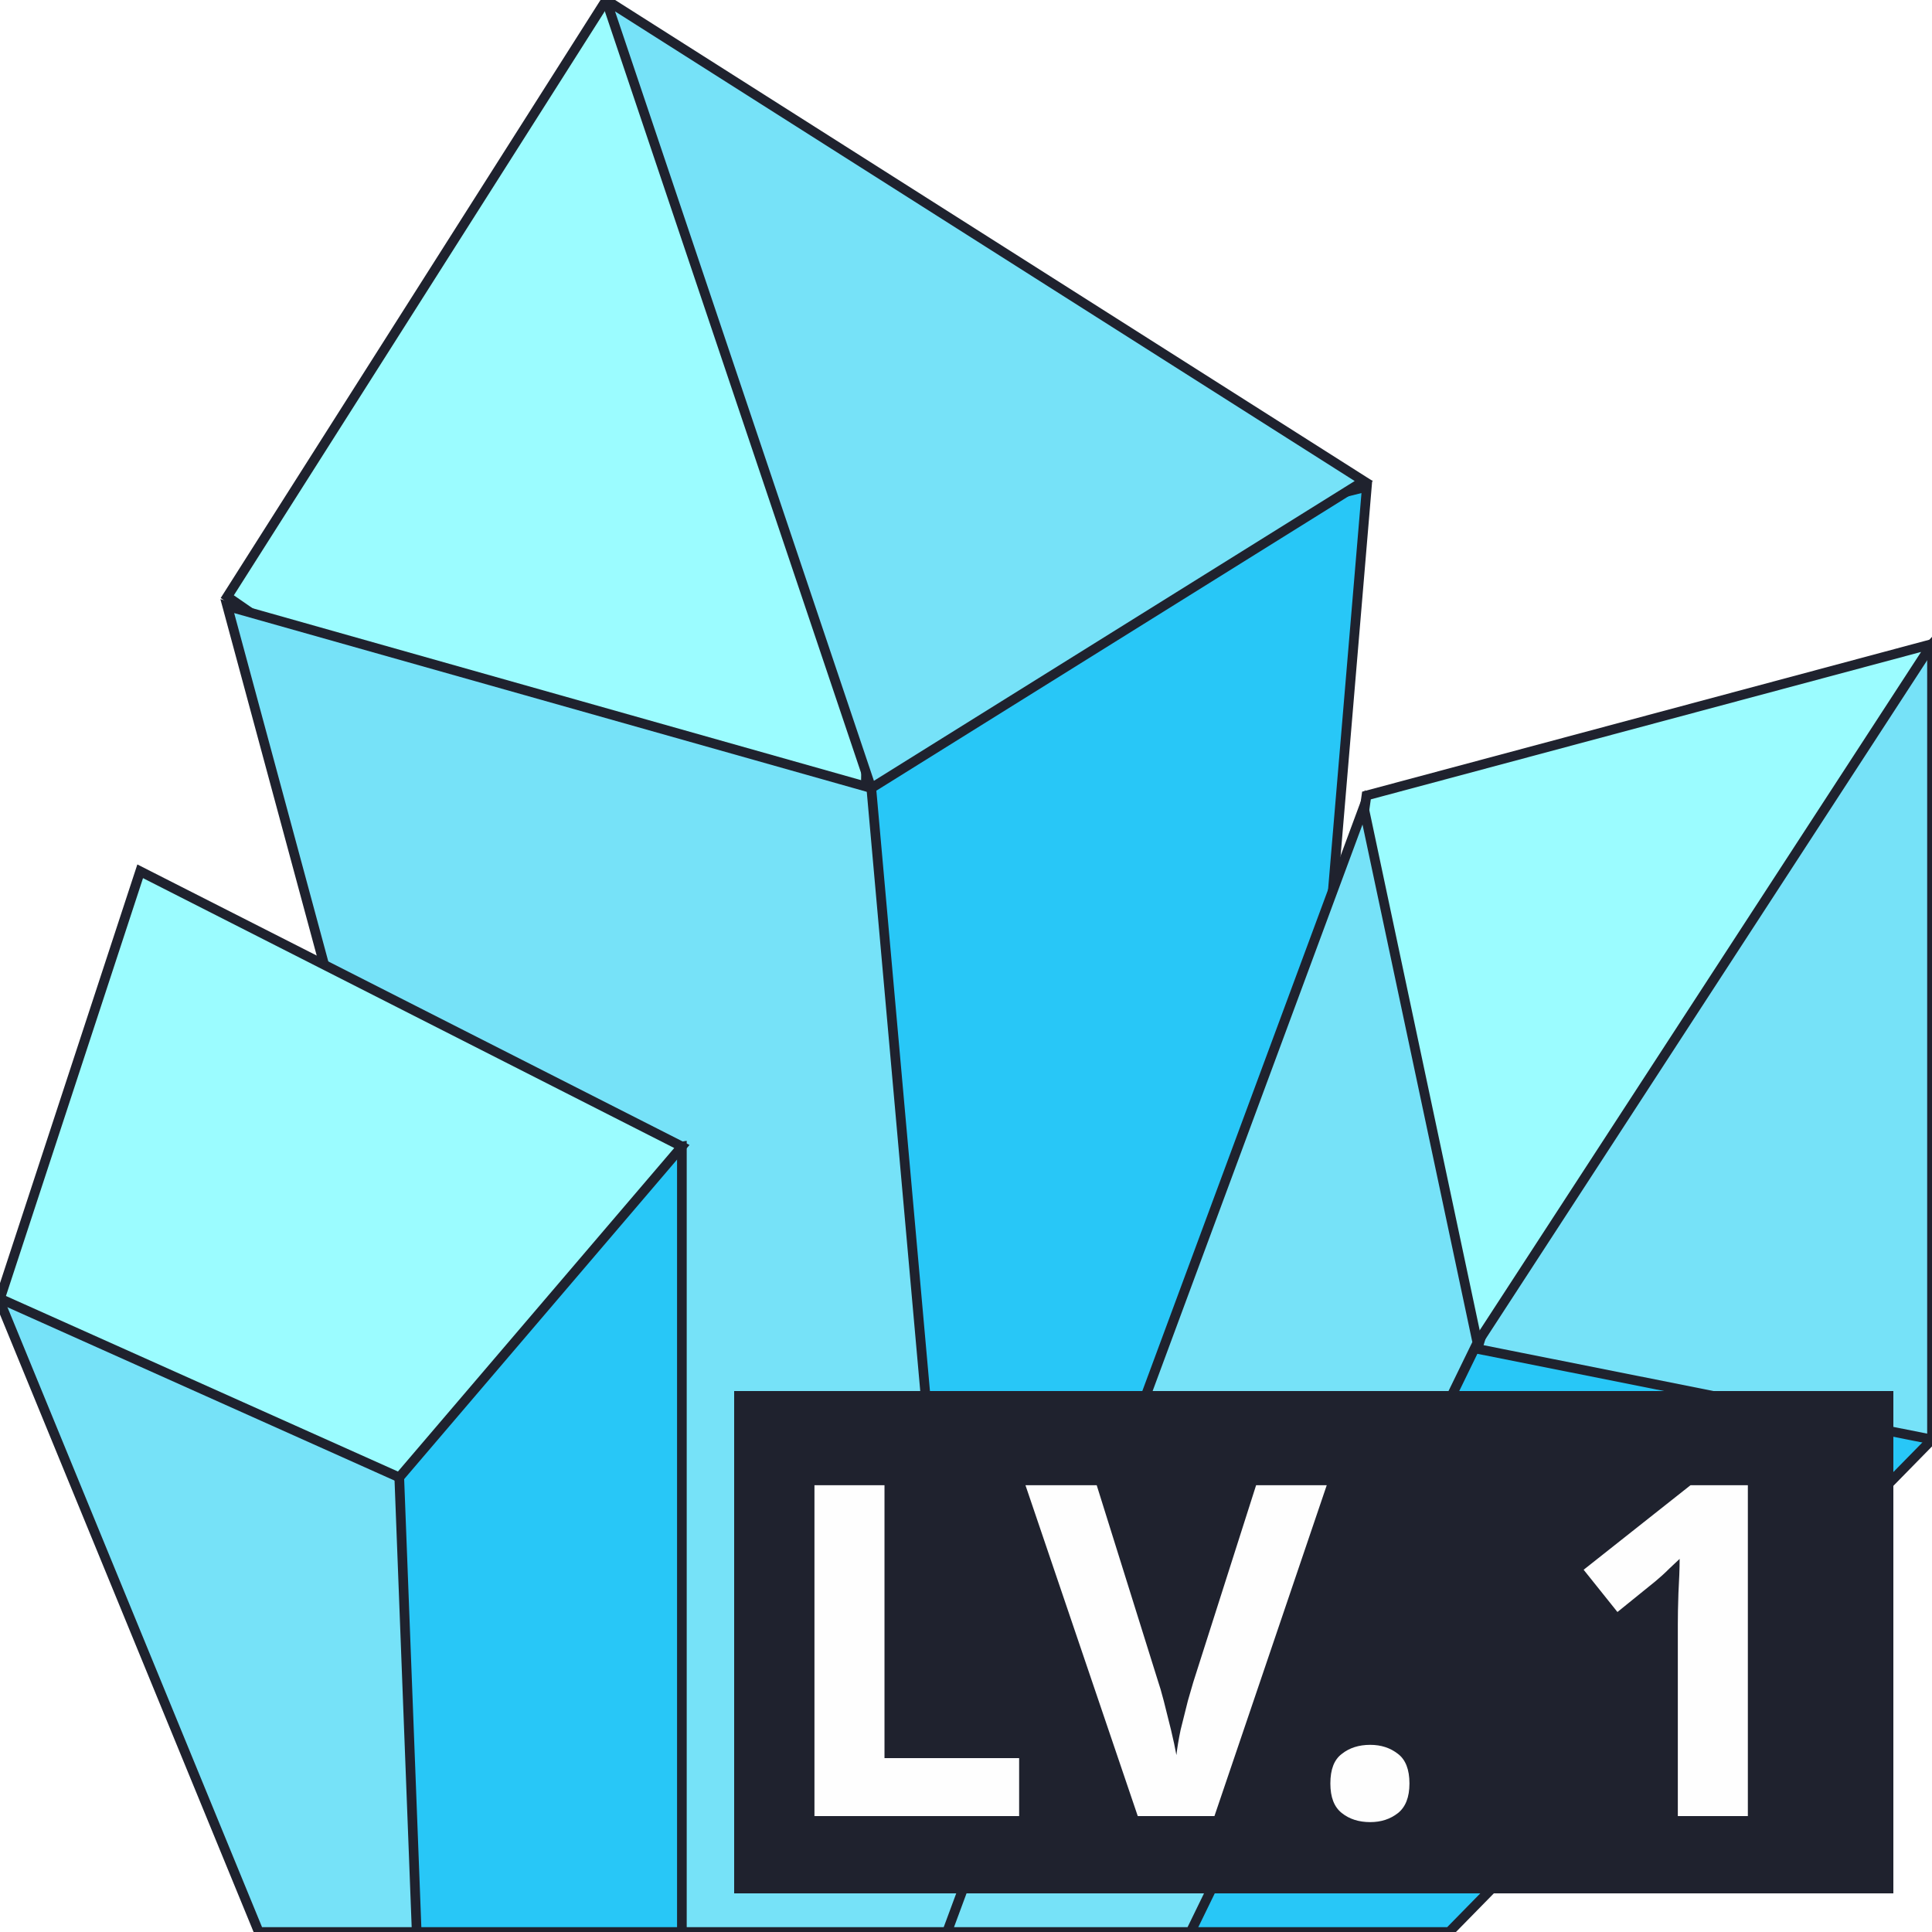
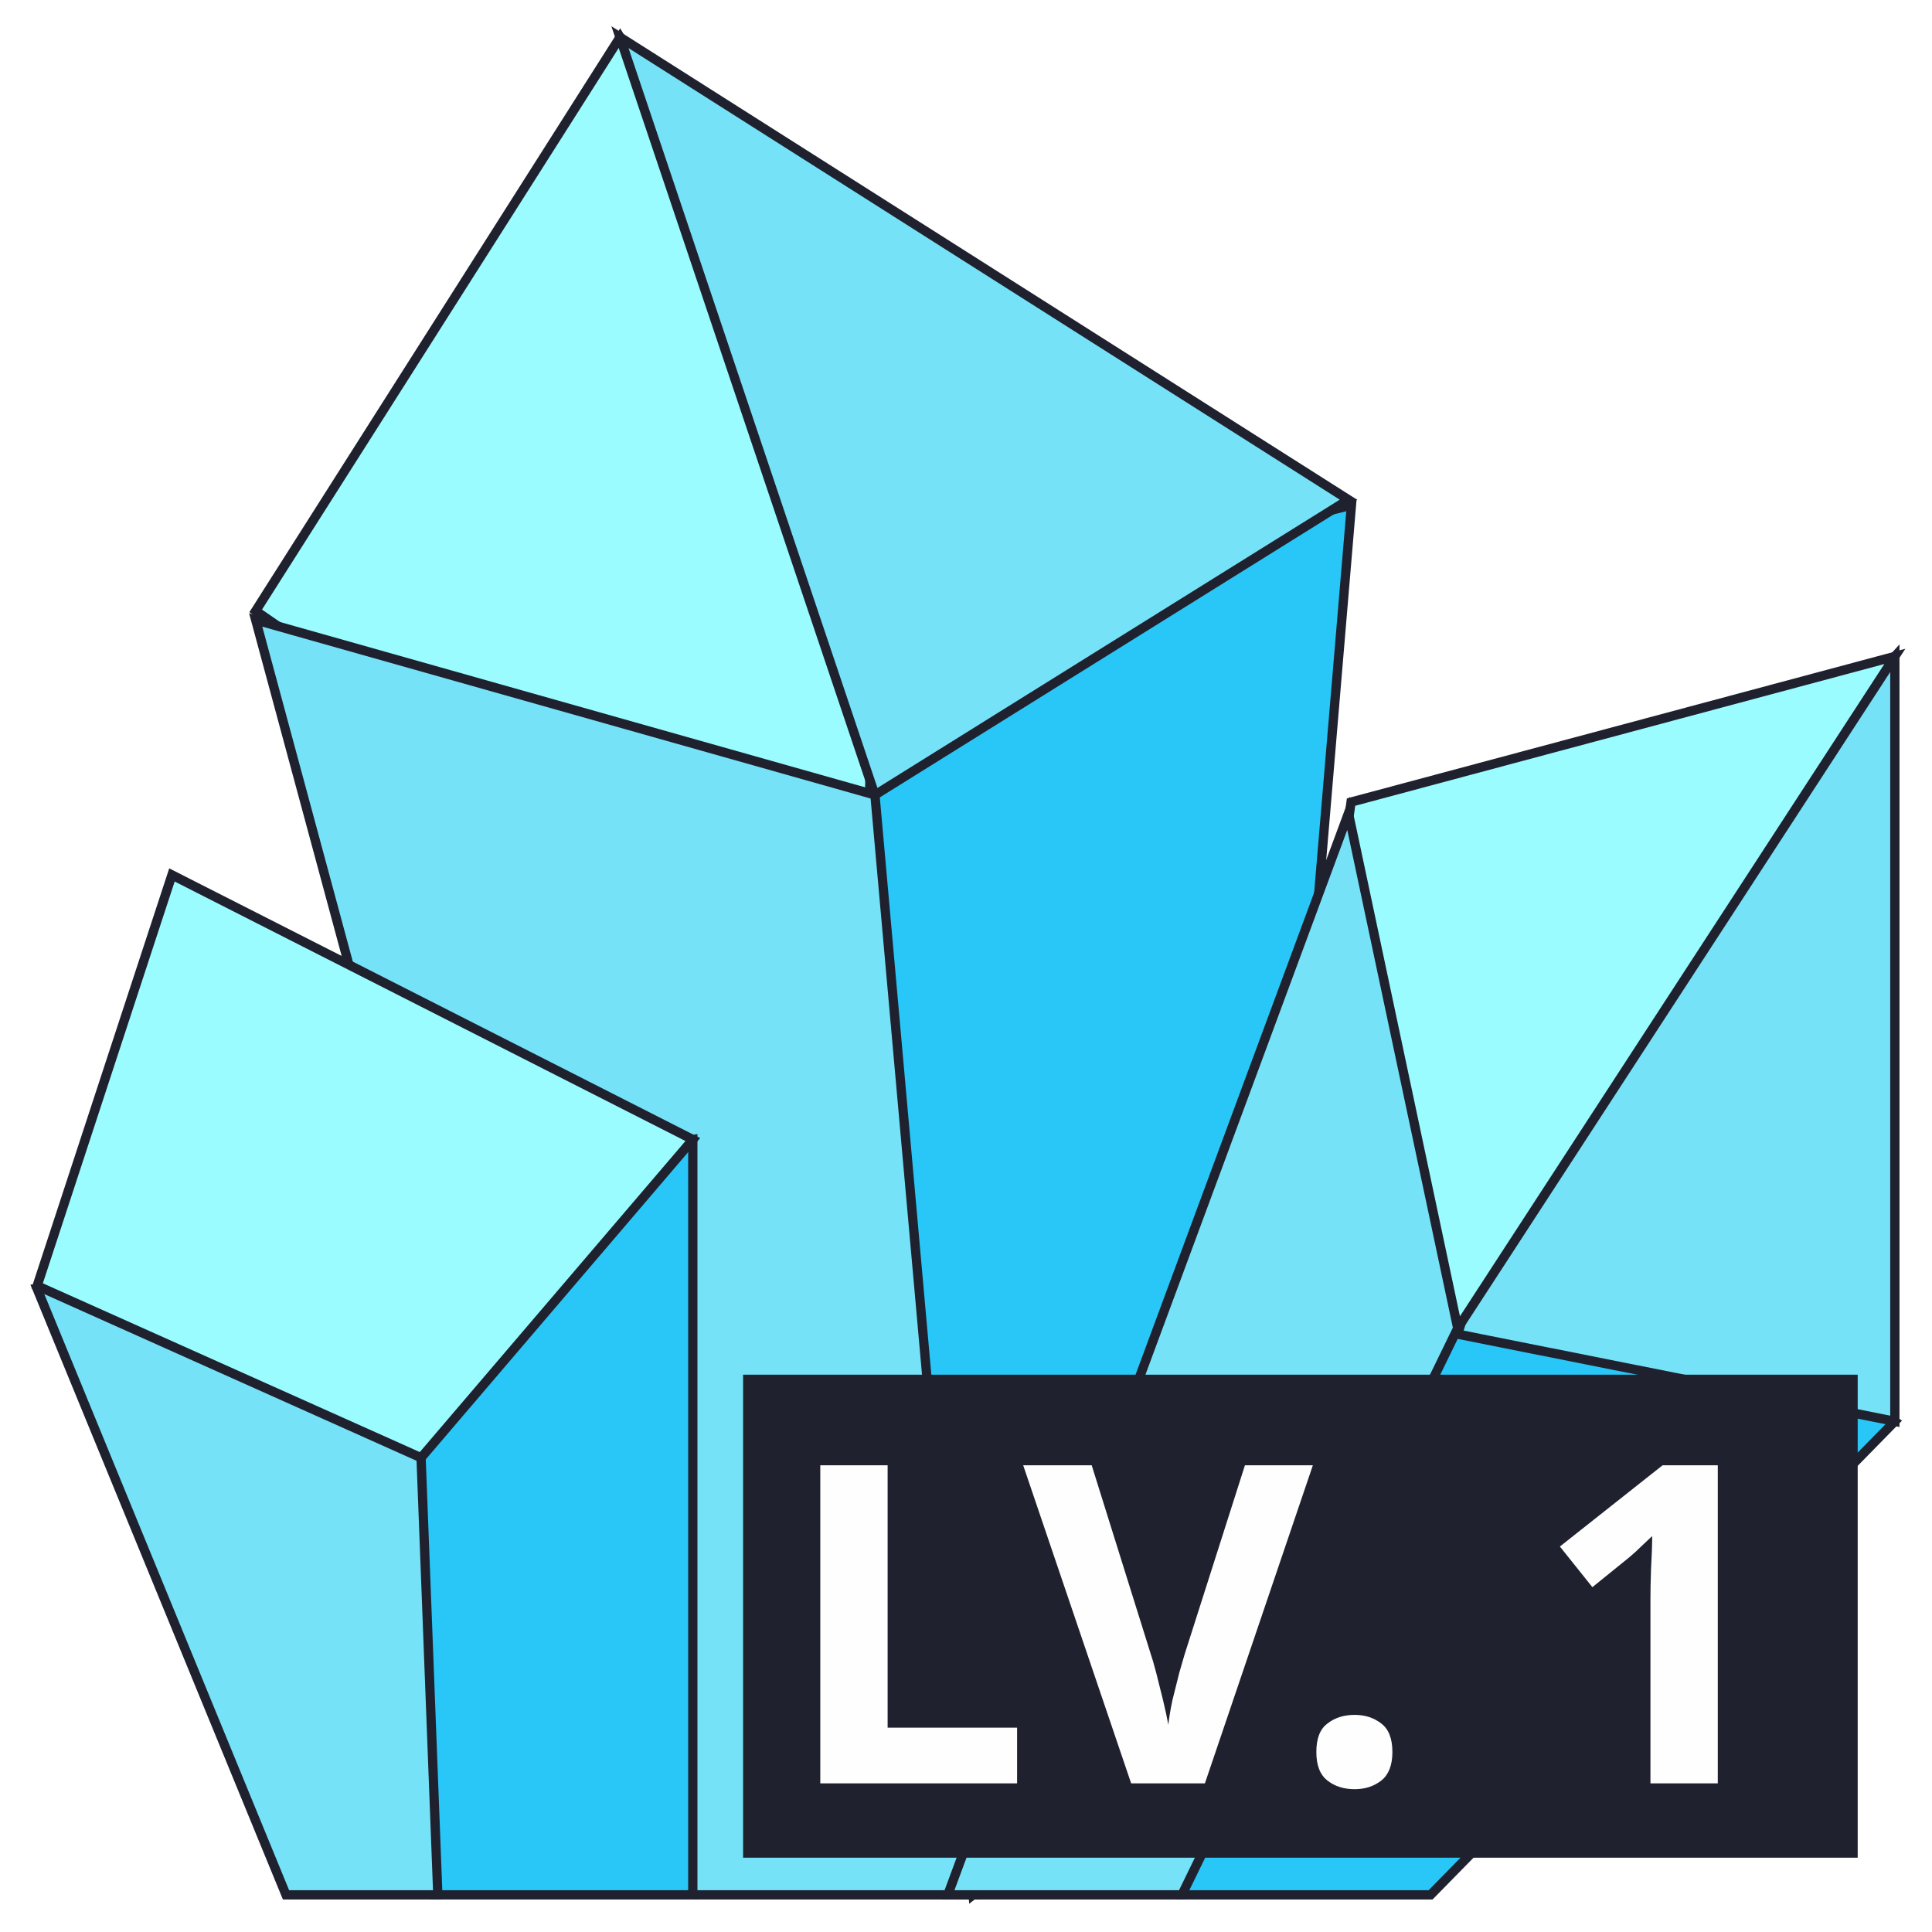
- <svg xmlns="http://www.w3.org/2000/svg" width="50px" height="50px" viewBox="0 0 50 50" version="1.1">
+ <svg xmlns="http://www.w3.org/2000/svg" width="52px" height="52px" viewBox="0 0 52 52" version="1.1">
  <g id="Page-1" stroke="none" stroke-width="1" fill="none" fill-rule="evenodd">
-     <g id="Artboard">
-       <g id="gem">
-         <polygon id="Path" stroke="#1F222E" stroke-width="0.25" fill="#9BFCFF" fill-rule="nonzero" points="15.689 0 5.882 15.441 13.327 20.588 22.406 20.426 22.549 11.507" />
-         <polygon id="Path" stroke="#1F222E" stroke-width="0.25" fill="#76E2F8" fill-rule="nonzero" points="22.555 20.397 5.882 15.686 14.809 48.725 17.746 50 25.266 50 26.471 31.008" />
-         <polygon id="Path" stroke="#1F222E" stroke-width="0.25" fill="#28C7F7" fill-rule="nonzero" points="28.073 14.411 22.549 20.397 25.191 50 32.715 44.166 35.374 12.597" />
-         <polygon id="Path" stroke="#1F222E" stroke-width="0.25" fill="#76E2F8" fill-rule="nonzero" points="22.549 20.397 35.294 12.45 15.686 0" />
-         <polygon id="Path" stroke="#1F222E" stroke-width="0.25" fill="#28C7F7" fill-rule="nonzero" points="17.647 29.671 11.359 30.714 10.333 38.235 7.843 43.125 10.644 50 17.647 50" />
-         <polygon id="Path" stroke="#1F222E" stroke-width="0.25" fill="#76E2F8" fill-rule="nonzero" points="0 33.69 6.698 50 10.784 50 10.333 38.235 6.087 33.333" />
-         <polygon id="Path" stroke="#1F222E" stroke-width="0.25" fill="#9BFCFF" fill-rule="nonzero" points="0 33.608 10.333 38.235 17.647 29.671 3.628 22.549" />
-         <polygon id="Path" stroke="#1F222E" stroke-width="0.25" fill="#28C7F7" fill-rule="nonzero" points="50 37.255 44.297 33.333 38.235 34.749 31.994 42.585 30.812 50 37.505 50" />
-         <polygon id="Path" stroke="#1F222E" stroke-width="0.25" fill="#76E2F8" fill-rule="nonzero" points="38.235 34.909 50 37.255 50 16.667 40.652 26.957" />
-         <polygon id="Path" stroke="#1F222E" stroke-width="0.25" fill="#9BFCFF" fill-rule="nonzero" points="50 16.667 35.364 20.588 34.314 28.056 38.235 34.749" />
-         <polygon id="Path" stroke="#1F222E" stroke-width="0.25" fill="#76E2F8" fill-rule="nonzero" points="35.294 20.89 24.51 50 30.812 50 38.235 34.749" />
-         <g id="Level" transform="translate(19, 35)">
-           <rect id="Rectangle" stroke="#1F222E" fill="#1F222E" x="0.5" y="1.5" width="29" height="12" />
-           <text id="LV.-1" fill="#FEFEFE" font-family="Krungthep" font-size="12" font-weight="bold">
-             <tspan x="1" y="12">LV. 1</tspan>
-           </text>
+     <g id="gem-1">
+       <g id="gem" transform="translate(1, 1)">
+         <g>
+           <polygon id="Path" stroke="#1F222E" stroke-width="0.25" fill="#9BFCFF" fill-rule="nonzero" points="15.689 -1.0658141e-14 5.882 15.441 13.327 20.588 22.406 20.426 22.549 11.507" />
+           <polygon id="Path" stroke="#1F222E" stroke-width="0.25" fill="#76E2F8" fill-rule="nonzero" points="22.555 20.397 5.882 15.686 14.809 48.725 17.746 50 25.266 50 26.471 31.008" />
+           <polygon id="Path" stroke="#1F222E" stroke-width="0.25" fill="#28C7F7" fill-rule="nonzero" points="28.073 14.411 22.549 20.397 25.191 50 32.715 44.166 35.374 12.597" />
+           <polygon id="Path" stroke="#1F222E" stroke-width="0.25" fill="#76E2F8" fill-rule="nonzero" points="22.549 20.397 35.294 12.45 15.686 -8.8817842e-15" />
+           <polygon id="Path" stroke="#1F222E" stroke-width="0.25" fill="#28C7F7" fill-rule="nonzero" points="17.647 29.671 11.359 30.714 10.333 38.235 7.843 43.125 10.644 50 17.647 50" />
+           <polygon id="Path" stroke="#1F222E" stroke-width="0.25" fill="#76E2F8" fill-rule="nonzero" points="1.33226763e-14 33.69 6.698 50 10.784 50 10.333 38.235 6.087 33.333" />
+           <polygon id="Path" stroke="#1F222E" stroke-width="0.25" fill="#9BFCFF" fill-rule="nonzero" points="-8.8817842e-15 33.608 10.333 38.235 17.647 29.671 3.628 22.549" />
+           <polygon id="Path" stroke="#1F222E" stroke-width="0.25" fill="#28C7F7" fill-rule="nonzero" points="50 37.255 44.297 33.333 38.235 34.749 31.994 42.585 30.812 50 37.505 50" />
+           <polygon id="Path" stroke="#1F222E" stroke-width="0.25" fill="#76E2F8" fill-rule="nonzero" points="38.235 34.909 50 37.255 50 16.667 40.652 26.957" />
+           <polygon id="Path" stroke="#1F222E" stroke-width="0.25" fill="#9BFCFF" fill-rule="nonzero" points="50 16.667 35.364 20.588 34.314 28.056 38.235 34.749" />
+           <polygon id="Path" stroke="#1F222E" stroke-width="0.25" fill="#76E2F8" fill-rule="nonzero" points="35.294 20.89 24.51 50 30.812 50 38.235 34.749" />
+           <g id="Level" transform="translate(19, 35)">
+             <rect id="Rectangle" stroke="#1F222E" fill="#1F222E" x="0.5" y="1.5" width="29" height="12" />
+             <text id="LV.-1" fill="#FEFEFE" font-family="Krungthep" font-size="12" font-weight="bold">
+               <tspan x="1" y="12">LV. 1</tspan>
+             </text>
+           </g>
        </g>
      </g>
    </g>
  </g>
</svg>
